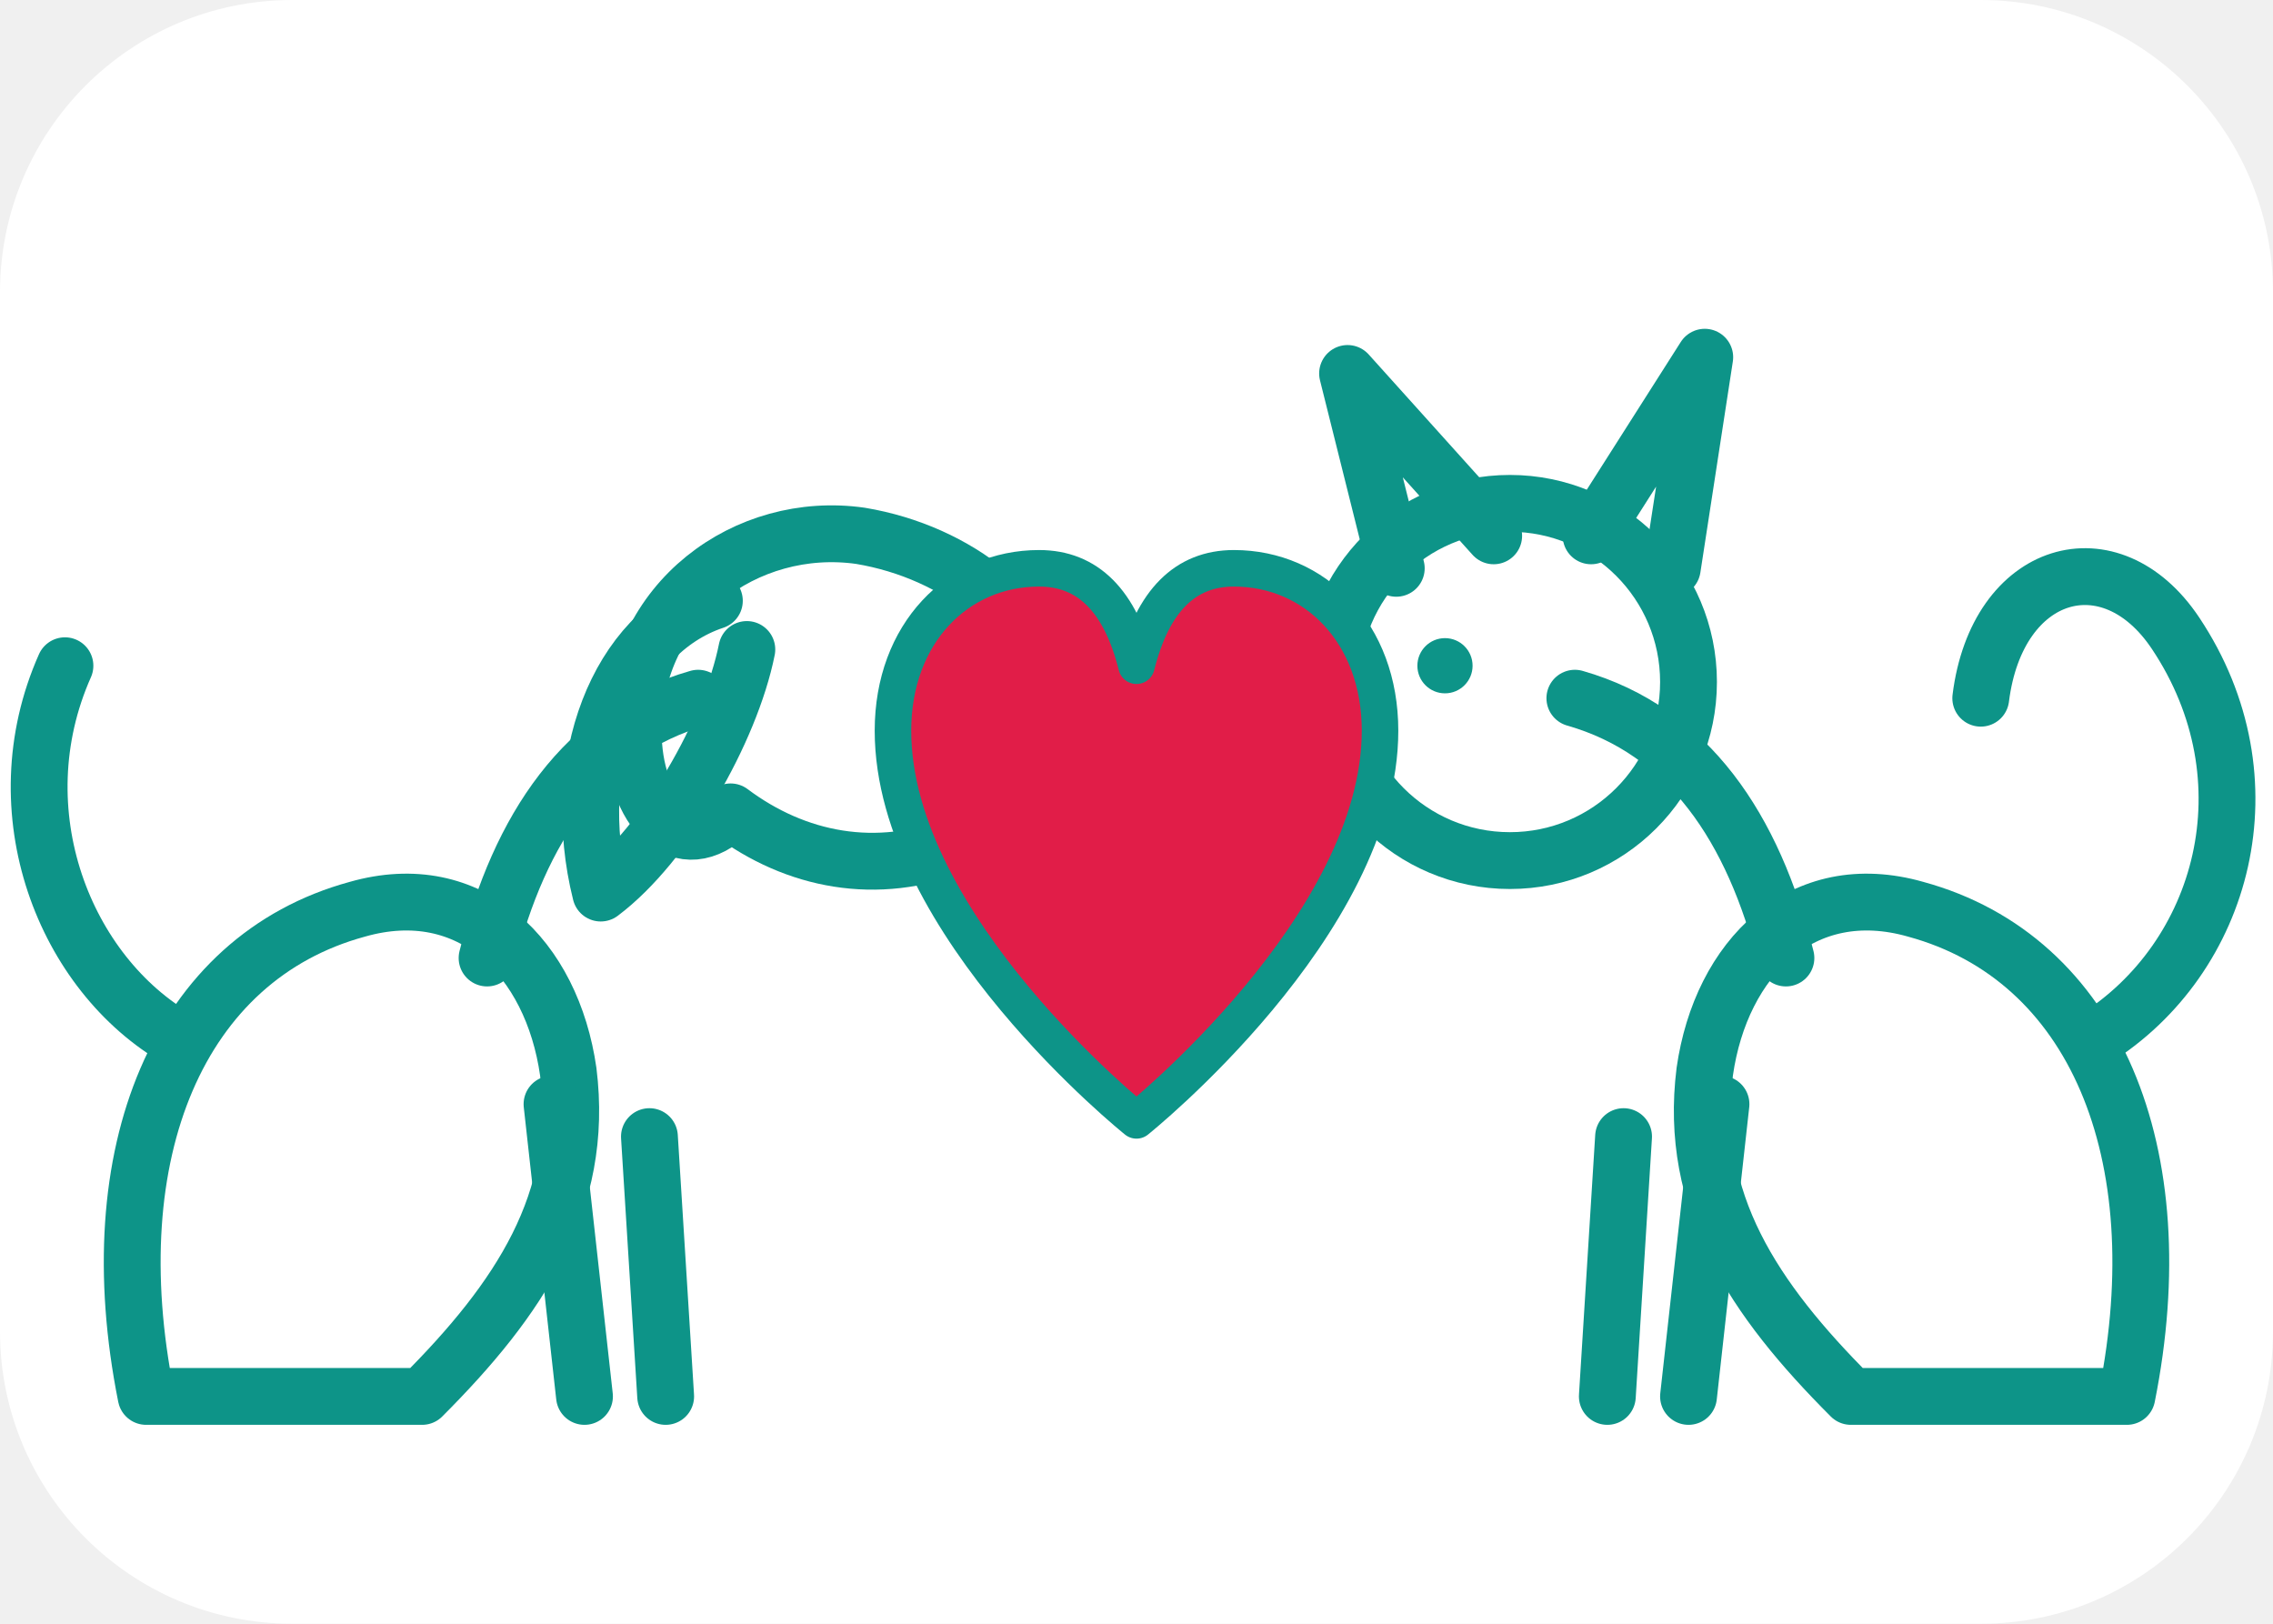
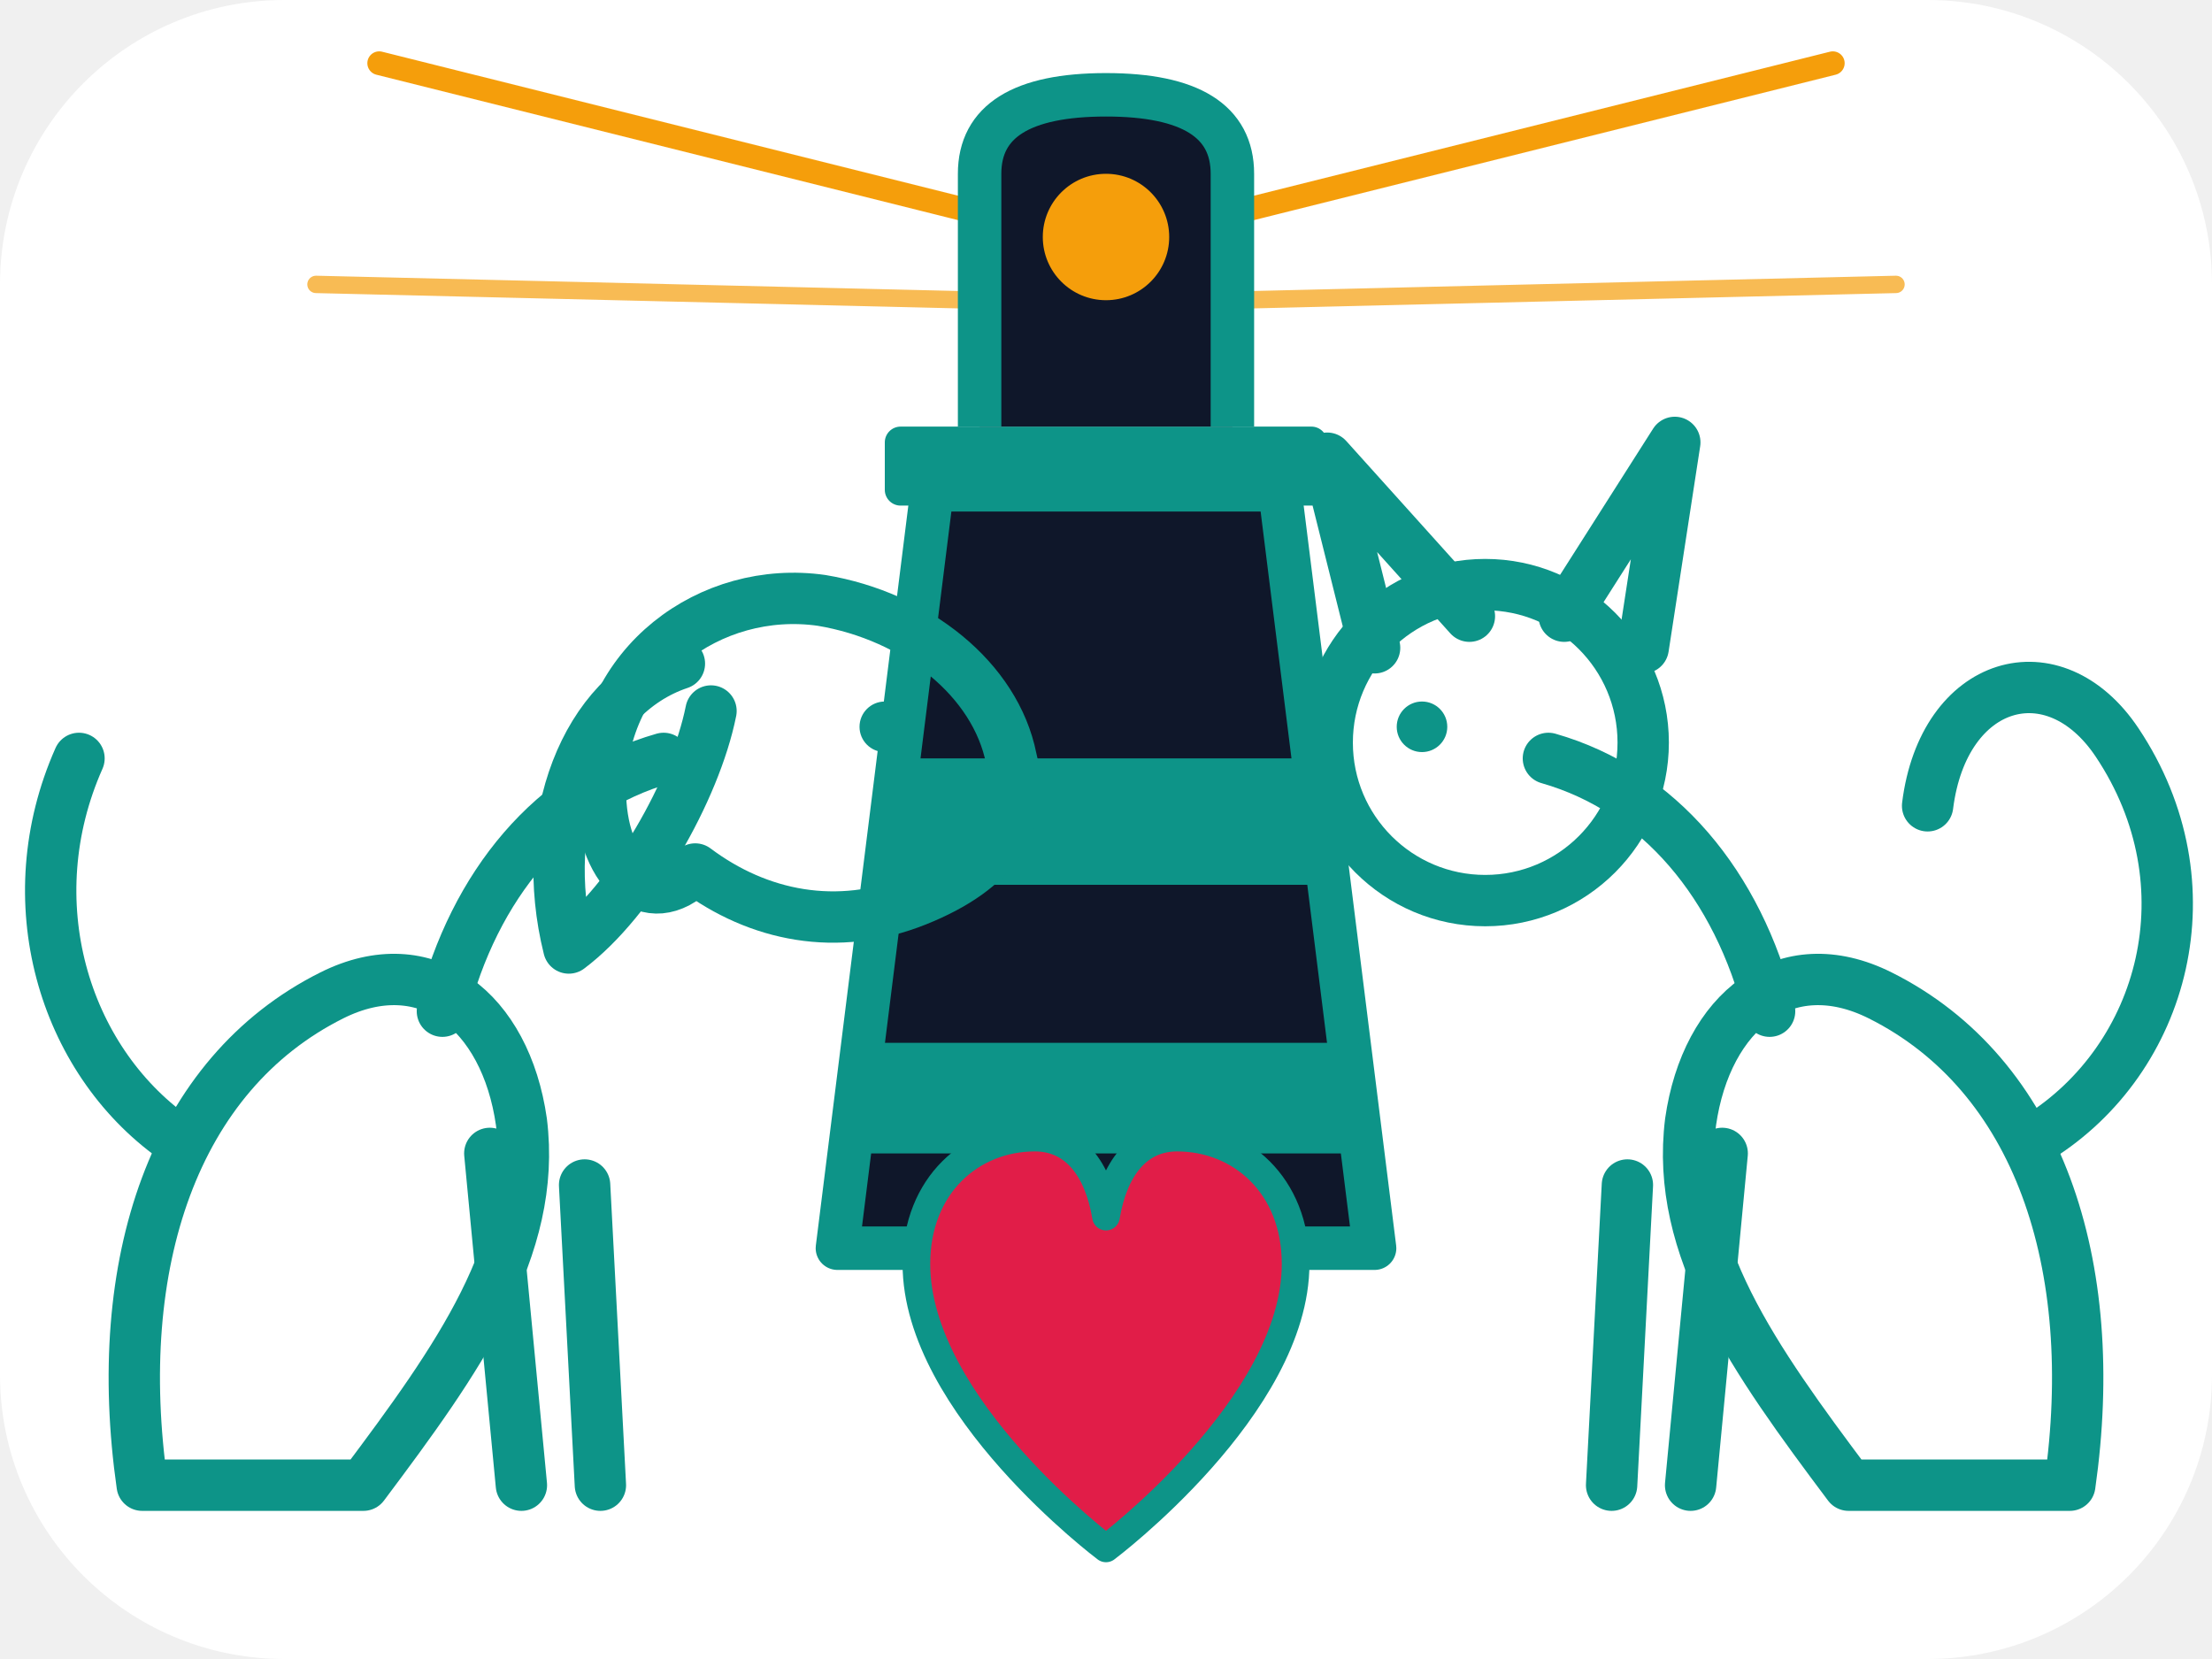
- <svg xmlns="http://www.w3.org/2000/svg" viewBox="0 0 280 200" fill="none">
-   <rect width="280" height="200" rx="36" fill="#ffffff" />
-   <g stroke="#0d9488" stroke-width="7" stroke-linecap="round" stroke-linejoin="round">
-     <g transform="translate(-10 0)">
-       <path d="M28 172 C22 142 32 118 54 112 C68 108 78 118 80 132 C82 148 74 160 62 172 Z" />
-       <path d="M78 136 L82 172" />
-       <path d="M90 140 L92 172" />
-       <path d="M70 118 C74 102 82 90 96 86" />
-       <path d="M88 90 C88 74 102 64 116 66 C128 68 138 76 140 86 C142 94 138 100 128 104 C118 108 108 106 100 100 C94 106 88 100 88 90 Z" />
-       <path d="M98 74 C86 78 80 94 84 110 C92 104 100 90 102 80" />
-       <path d="M32 128 C18 120 10 100 18 82" />
-       <circle cx="124" cy="82" r="3.4" fill="#0d9488" stroke="none" />
-     </g>
-     <g transform="translate(10 0)">
-       <path d="M252 172 C258 142 248 118 226 112 C212 108 202 118 200 132 C198 148 206 160 218 172 Z" />
-       <path d="M202 136 L198 172" />
-       <path d="M190 140 L188 172" />
-       <path d="M210 118 C206 102 198 90 184 86" />
-       <circle cx="176" cy="84" r="22" />
-       <path d="M162 70 L156 46 L174 66" />
-       <path d="M186 66 L200 44 L196 70" />
-       <path d="M248 128 C264 118 270 96 258 78 C250 66 236 70 234 86" />
-       <circle cx="168" cy="82" r="3.4" fill="#0d9488" stroke="none" />
-     </g>
+ <svg xmlns="http://www.w3.org/2000/svg" viewBox="0 0 280 210" fill="none">
+   <rect width="280" height="210" rx="36" fill="#ffffff" />
+   <g stroke="#f59e0b" stroke-linecap="round">
+     <path d="M128 28 L48 8" stroke-width="3" />
+     <path d="M124 38 L40 36" stroke-width="2.2" opacity="0.7" />
+     <path d="M152 28 L232 8" stroke-width="3" />
+     <path d="M156 38 L240 36" stroke-width="2.2" opacity="0.7" />
  </g>
-   <path d="M140 138 C140 138 110 114 110 90 C110 78 118 70 128 70 C134 70 138 74 140 82 C142 74 146 70 152 70 C162 70 170 78 170 90 C170 114 140 138 140 138 Z" fill="#e11d48" stroke="#0d9488" stroke-width="4.5" stroke-linejoin="round" />
+   <path d="M118 62 L162 62 L174 158 L106 158 Z" fill="#0f172a" stroke="#0d9488" stroke-width="5.5" stroke-linejoin="round" />
+   <path d="M112 96 L168 96 L170 112 L110 112 Z" fill="#0d9488" />
+   <path d="M108 132 L172 132 L173 146 L107 146 Z" fill="#0d9488" />
+   <rect x="112" y="54" width="56" height="10" rx="2" fill="#0d9488" />
+   <path d="M124 54 L124 22 Q124 12 140 12 Q156 12 156 22 L156 54" fill="#0f172a" stroke="#0d9488" stroke-width="5.5" stroke-linejoin="round" />
+   <circle cx="140" cy="30" r="8" fill="#f59e0b" />
+   <g stroke="#0d9488" stroke-width="6.5" stroke-linecap="round" stroke-linejoin="round">
+     <path d="M18 188 C14 160 22 136 42 126 C54 120 64 128 66 142 C68 158 58 172 46 188 Z" />
+     <path d="M62 146 L66 188" />
+     <path d="M74 150 L76 188" />
+     <path d="M56 128 C60 112 70 100 84 96" />
+     <path d="M76 100 C76 84 90 74 104 76 C116 78 126 86 128 96 C130 104 126 110 116 114 C106 118 96 116 88 110 C82 116 76 110 76 100 Z" />
+     <path d="M86 84 C74 88 68 104 72 120 C80 114 88 100 90 90" />
+     <path d="M22 144 C8 134 2 114 10 96" />
+     <circle cx="112" cy="92" r="3.2" fill="#0d9488" stroke="none" />
+     <path d="M262 188 C266 160 258 136 238 126 C226 120 216 128 214 142 C212 158 222 172 234 188 Z" />
+     <path d="M218 146 L214 188" />
+     <path d="M206 150 L204 188" />
+     <path d="M224 128 C220 112 210 100 196 96" />
+     <circle cx="188" cy="94" r="20" />
+     <path d="M174 82 L168 58 L186 78" />
+     <path d="M198 78 L212 56 L208 82" />
+     <path d="M258 144 C274 134 280 112 268 94 C260 82 246 86 244 102" />
+     <circle cx="180" cy="92" r="3.2" fill="#0d9488" stroke="none" />
+   </g>
+   <path d="M140 196 C140 196 116 178 116 160 C116 150 123 144 131 144 C136 144 139 148 140 154 C141 148 144 144 149 144 C157 144 164 150 164 160 C164 178 140 196 140 196 Z" fill="#e11d48" stroke="#0d9488" stroke-width="3.5" stroke-linejoin="round" />
</svg>
